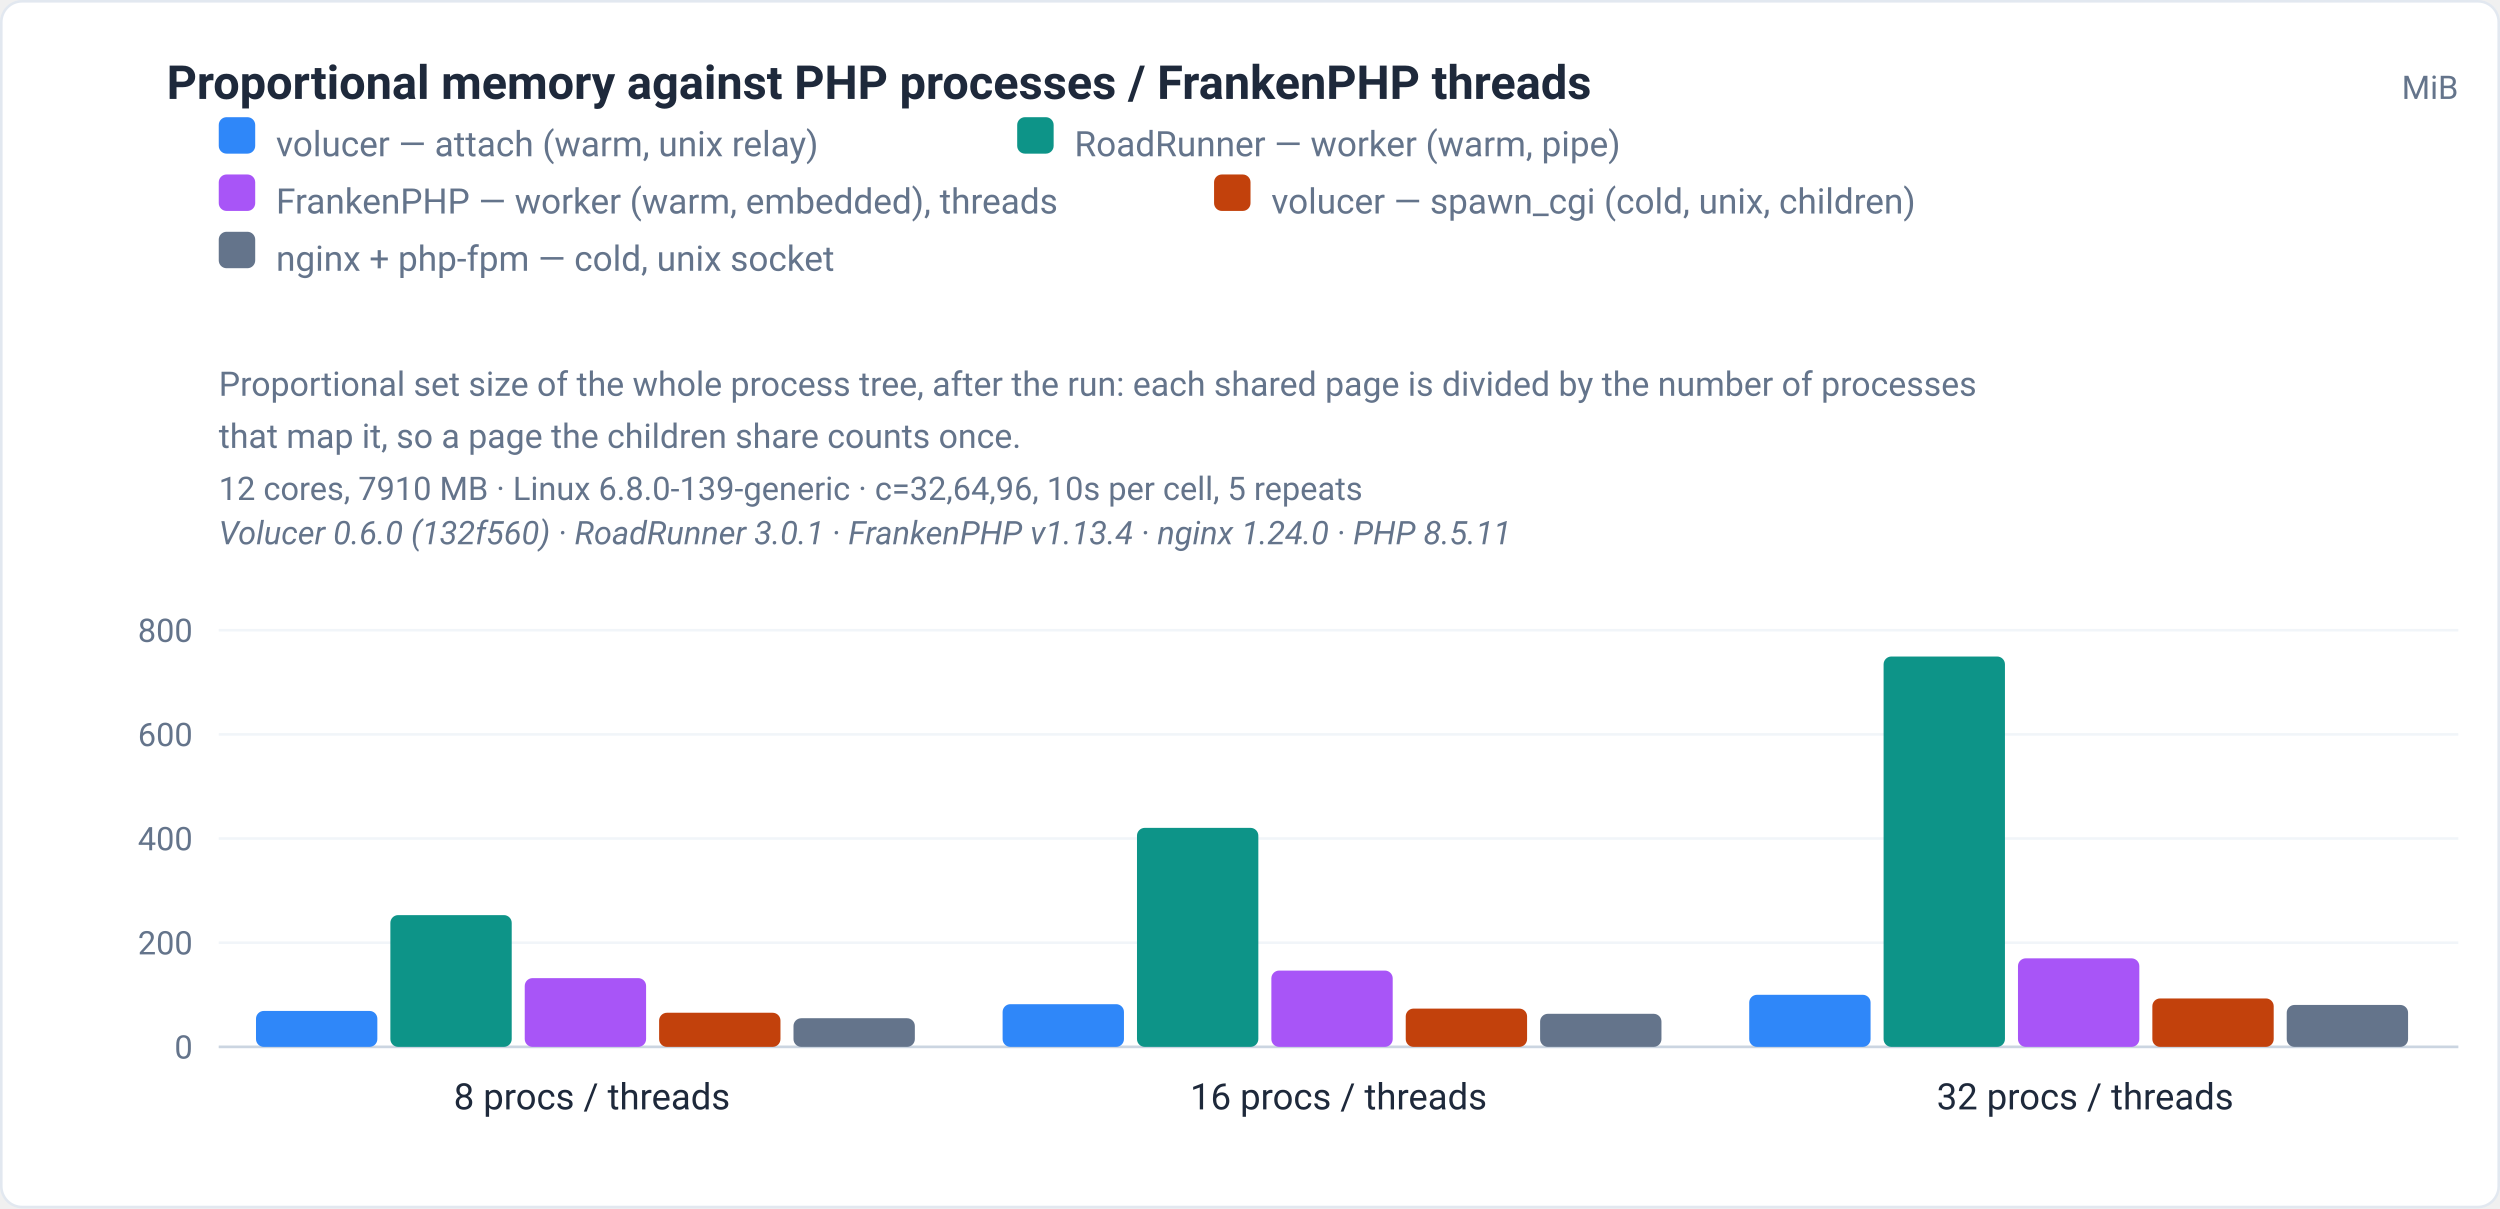
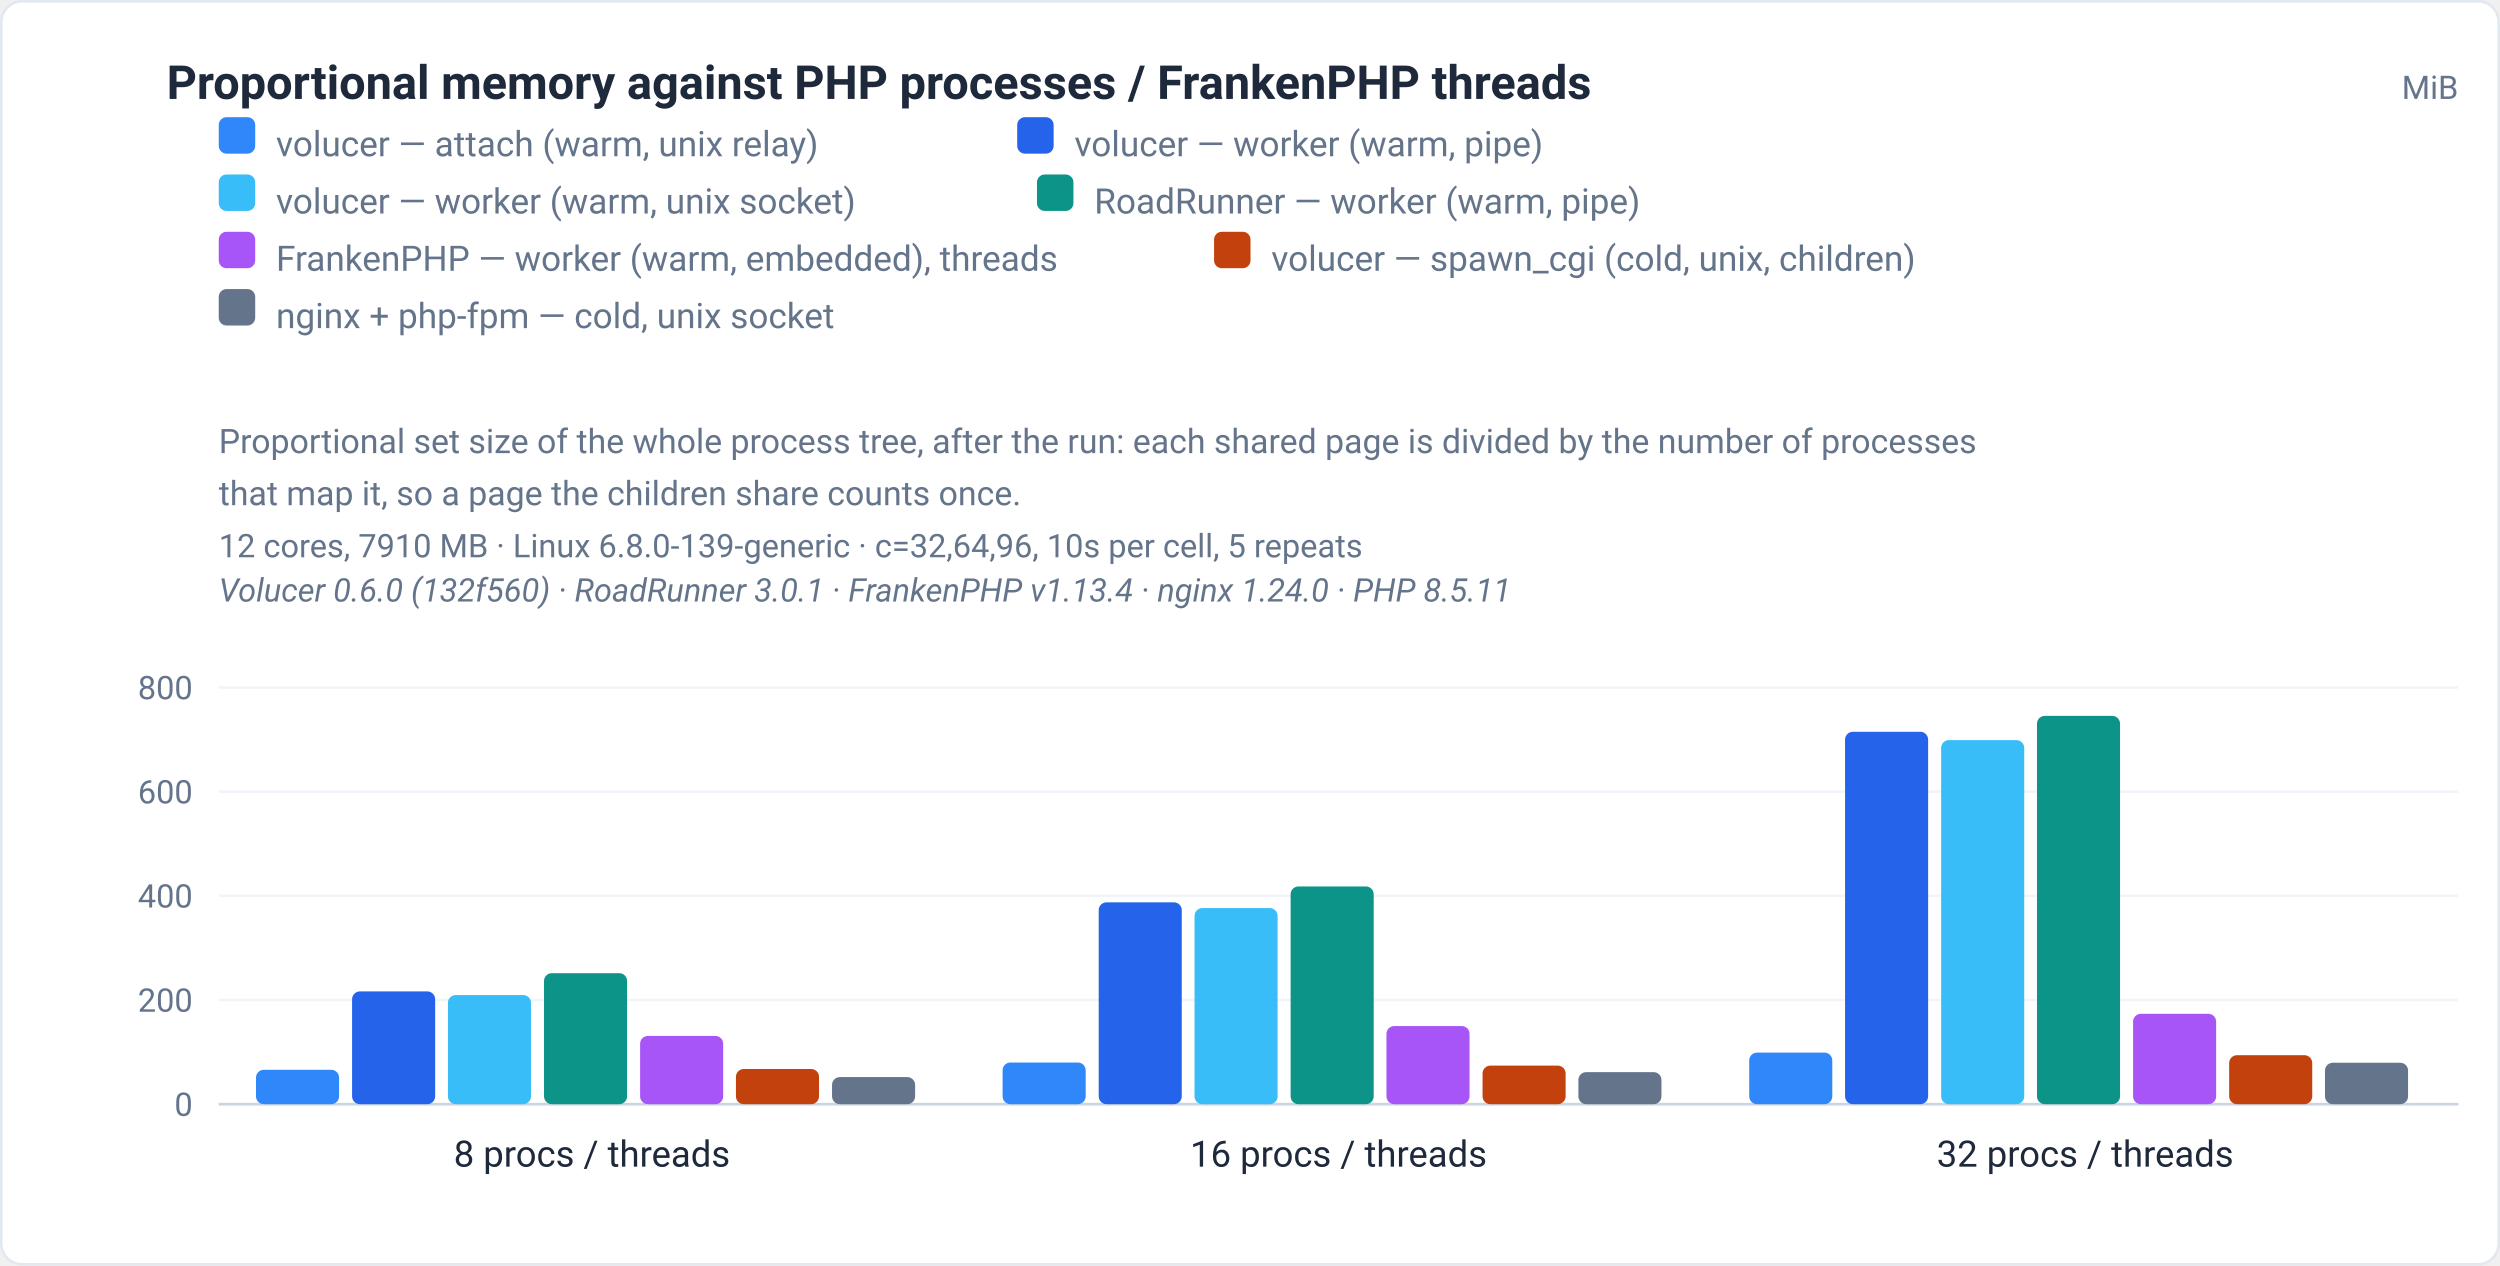
- <svg xmlns="http://www.w3.org/2000/svg" width="960" height="464" viewBox="0 0 960 464" role="img" aria-label="Proportional memory against PHP processes / FrankenPHP threads">
-   <rect x="0.5" y="0.5" width="959" height="463" rx="8" fill="#ffffff" stroke="#e2e8f0" />
+ <svg xmlns="http://www.w3.org/2000/svg" width="960" height="486" viewBox="0 0 960 486" role="img" aria-label="Proportional memory against PHP processes / FrankenPHP threads">
+   <rect x="0.5" y="0.5" width="959" height="485" rx="8" fill="#ffffff" stroke="#e2e8f0" />
  <text x="64.0" y="38.0" font-family="-apple-system,BlinkMacSystemFont,'Segoe UI',Roboto,Helvetica,Arial,sans-serif" font-size="18" fill="#1e293b" text-anchor="start" font-weight="600">Proportional memory against PHP processes / FrankenPHP threads</text>
  <rect x="84.0" y="45.0" width="14" height="14" rx="3" fill="#2F87F9" />
  <text x="106.0" y="60.0" font-family="-apple-system,BlinkMacSystemFont,'Segoe UI',Roboto,Helvetica,Arial,sans-serif" font-size="13.5" fill="#64748b" text-anchor="start" font-weight="normal">volucer — attach (warm, unix relay)</text>
-   <rect x="390.6" y="45.0" width="14" height="14" rx="3" fill="#0d9488" />
-   <text x="412.6" y="60.0" font-family="-apple-system,BlinkMacSystemFont,'Segoe UI',Roboto,Helvetica,Arial,sans-serif" font-size="13.5" fill="#64748b" text-anchor="start" font-weight="normal">RoadRunner — worker (warm, pipe)</text>
-   <rect x="84.0" y="67.0" width="14" height="14" rx="3" fill="#a855f7" />
-   <text x="106.0" y="82.0" font-family="-apple-system,BlinkMacSystemFont,'Segoe UI',Roboto,Helvetica,Arial,sans-serif" font-size="13.5" fill="#64748b" text-anchor="start" font-weight="normal">FrankenPHP — worker (warm, embedded), threads</text>
-   <rect x="466.2" y="67.0" width="14" height="14" rx="3" fill="#c2410c" />
-   <text x="488.2" y="82.0" font-family="-apple-system,BlinkMacSystemFont,'Segoe UI',Roboto,Helvetica,Arial,sans-serif" font-size="13.5" fill="#64748b" text-anchor="start" font-weight="normal">volucer — spawn_cgi (cold, unix, children)</text>
-   <rect x="84.0" y="89.0" width="14" height="14" rx="3" fill="#64748b" />
-   <text x="106.0" y="104.0" font-family="-apple-system,BlinkMacSystemFont,'Segoe UI',Roboto,Helvetica,Arial,sans-serif" font-size="13.5" fill="#64748b" text-anchor="start" font-weight="normal">nginx + php-fpm — cold, unix socket</text>
-   <text x="84.0" y="152.0" font-family="-apple-system,BlinkMacSystemFont,'Segoe UI',Roboto,Helvetica,Arial,sans-serif" font-size="13.0" fill="#64748b" text-anchor="start" font-weight="normal">Proportional set size of the whole process tree, after the run: each shared page is divided by the number of processes</text>
-   <text x="84.0" y="172.0" font-family="-apple-system,BlinkMacSystemFont,'Segoe UI',Roboto,Helvetica,Arial,sans-serif" font-size="13.0" fill="#64748b" text-anchor="start" font-weight="normal">that map it, so a page the children share counts once.</text>
-   <text x="84.0" y="192.0" font-family="-apple-system,BlinkMacSystemFont,'Segoe UI',Roboto,Helvetica,Arial,sans-serif" font-size="12.5" fill="#64748b" text-anchor="start" font-weight="normal">12 cores, 7910 MB · Linux 6.8.0-139-generic · c=32,64,96, 10s per cell, 5 repeats</text>
-   <text x="84.0" y="209.0" font-family="-apple-system,BlinkMacSystemFont,'Segoe UI',Roboto,Helvetica,Arial,sans-serif" font-size="12.5" fill="#64748b" text-anchor="start" font-weight="normal" font-style="italic">Volucer 0.6.0 (132f560) · RoadRunner 3.0.1 · FrankenPHP v1.13.4 · nginx 1.24.0 · PHP 8.5.11</text>
-   <line x1="84" y1="402.0" x2="944" y2="402.0" stroke="#f1f5f9" stroke-width="1" />
-   <text x="74.0" y="406.5" font-family="-apple-system,BlinkMacSystemFont,'Segoe UI',Roboto,Helvetica,Arial,sans-serif" font-size="12.5" fill="#64748b" text-anchor="end" font-weight="normal">0</text>
-   <line x1="84" y1="362.0" x2="944" y2="362.0" stroke="#f1f5f9" stroke-width="1" />
-   <text x="74.0" y="366.5" font-family="-apple-system,BlinkMacSystemFont,'Segoe UI',Roboto,Helvetica,Arial,sans-serif" font-size="12.5" fill="#64748b" text-anchor="end" font-weight="normal">200</text>
-   <line x1="84" y1="322.0" x2="944" y2="322.0" stroke="#f1f5f9" stroke-width="1" />
-   <text x="74.0" y="326.5" font-family="-apple-system,BlinkMacSystemFont,'Segoe UI',Roboto,Helvetica,Arial,sans-serif" font-size="12.5" fill="#64748b" text-anchor="end" font-weight="normal">400</text>
-   <line x1="84" y1="282.0" x2="944" y2="282.0" stroke="#f1f5f9" stroke-width="1" />
-   <text x="74.0" y="286.5" font-family="-apple-system,BlinkMacSystemFont,'Segoe UI',Roboto,Helvetica,Arial,sans-serif" font-size="12.5" fill="#64748b" text-anchor="end" font-weight="normal">600</text>
-   <line x1="84" y1="242.0" x2="944" y2="242.0" stroke="#f1f5f9" stroke-width="1" />
-   <text x="74.0" y="246.5" font-family="-apple-system,BlinkMacSystemFont,'Segoe UI',Roboto,Helvetica,Arial,sans-serif" font-size="12.5" fill="#64748b" text-anchor="end" font-weight="normal">800</text>
-   <line x1="84" y1="402" x2="944" y2="402" stroke="#cbd5e1" stroke-width="1" />
-   <rect x="98.3" y="388.2" width="46.6" height="13.8" rx="3" fill="#2F87F9" />
-   <rect x="149.9" y="351.4" width="46.6" height="50.6" rx="3" fill="#0d9488" />
-   <rect x="201.5" y="375.6" width="46.6" height="26.4" rx="3" fill="#a855f7" />
-   <rect x="253.1" y="388.9" width="46.6" height="13.1" rx="3" fill="#c2410c" />
-   <rect x="304.7" y="391.0" width="46.6" height="11.0" rx="3" fill="#64748b" />
-   <text x="227.3" y="426.0" font-family="-apple-system,BlinkMacSystemFont,'Segoe UI',Roboto,Helvetica,Arial,sans-serif" font-size="14.0" fill="#1e293b" text-anchor="middle" font-weight="normal">8 procs / threads</text>
-   <rect x="385.0" y="385.6" width="46.6" height="16.4" rx="3" fill="#2F87F9" />
-   <rect x="436.6" y="317.9" width="46.6" height="84.1" rx="3" fill="#0d9488" />
-   <rect x="488.2" y="372.7" width="46.6" height="29.3" rx="3" fill="#a855f7" />
-   <rect x="539.8" y="387.3" width="46.6" height="14.7" rx="3" fill="#c2410c" />
-   <rect x="591.4" y="389.3" width="46.6" height="12.7" rx="3" fill="#64748b" />
-   <text x="514.0" y="426.0" font-family="-apple-system,BlinkMacSystemFont,'Segoe UI',Roboto,Helvetica,Arial,sans-serif" font-size="14.0" fill="#1e293b" text-anchor="middle" font-weight="normal">16 procs / threads</text>
-   <rect x="671.7" y="382.0" width="46.6" height="20.0" rx="3" fill="#2F87F9" />
-   <rect x="723.3" y="252.1" width="46.6" height="149.9" rx="3" fill="#0d9488" />
-   <rect x="774.9" y="368.0" width="46.6" height="34.0" rx="3" fill="#a855f7" />
-   <rect x="826.5" y="383.4" width="46.6" height="18.6" rx="3" fill="#c2410c" />
-   <rect x="878.1" y="385.9" width="46.6" height="16.1" rx="3" fill="#64748b" />
-   <text x="800.7" y="426.0" font-family="-apple-system,BlinkMacSystemFont,'Segoe UI',Roboto,Helvetica,Arial,sans-serif" font-size="14.0" fill="#1e293b" text-anchor="middle" font-weight="normal">32 procs / threads</text>
+   <rect x="390.6" y="45.0" width="14" height="14" rx="3" fill="#2563eb" />
+   <text x="412.6" y="60.0" font-family="-apple-system,BlinkMacSystemFont,'Segoe UI',Roboto,Helvetica,Arial,sans-serif" font-size="13.5" fill="#64748b" text-anchor="start" font-weight="normal">volucer — worker (warm, pipe)</text>
+   <rect x="84.0" y="67.0" width="14" height="14" rx="3" fill="#38bdf8" />
+   <text x="106.0" y="82.0" font-family="-apple-system,BlinkMacSystemFont,'Segoe UI',Roboto,Helvetica,Arial,sans-serif" font-size="13.5" fill="#64748b" text-anchor="start" font-weight="normal">volucer — worker (warm, unix socket)</text>
+   <rect x="398.2" y="67.0" width="14" height="14" rx="3" fill="#0d9488" />
+   <text x="420.2" y="82.0" font-family="-apple-system,BlinkMacSystemFont,'Segoe UI',Roboto,Helvetica,Arial,sans-serif" font-size="13.5" fill="#64748b" text-anchor="start" font-weight="normal">RoadRunner — worker (warm, pipe)</text>
+   <rect x="84.0" y="89.0" width="14" height="14" rx="3" fill="#a855f7" />
+   <text x="106.0" y="104.0" font-family="-apple-system,BlinkMacSystemFont,'Segoe UI',Roboto,Helvetica,Arial,sans-serif" font-size="13.5" fill="#64748b" text-anchor="start" font-weight="normal">FrankenPHP — worker (warm, embedded), threads</text>
+   <rect x="466.2" y="89.0" width="14" height="14" rx="3" fill="#c2410c" />
+   <text x="488.2" y="104.0" font-family="-apple-system,BlinkMacSystemFont,'Segoe UI',Roboto,Helvetica,Arial,sans-serif" font-size="13.5" fill="#64748b" text-anchor="start" font-weight="normal">volucer — spawn_cgi (cold, unix, children)</text>
+   <rect x="84.0" y="111.0" width="14" height="14" rx="3" fill="#64748b" />
+   <text x="106.0" y="126.0" font-family="-apple-system,BlinkMacSystemFont,'Segoe UI',Roboto,Helvetica,Arial,sans-serif" font-size="13.5" fill="#64748b" text-anchor="start" font-weight="normal">nginx + php-fpm — cold, unix socket</text>
+   <text x="84.0" y="174.0" font-family="-apple-system,BlinkMacSystemFont,'Segoe UI',Roboto,Helvetica,Arial,sans-serif" font-size="13.0" fill="#64748b" text-anchor="start" font-weight="normal">Proportional set size of the whole process tree, after the run: each shared page is divided by the number of processes</text>
+   <text x="84.0" y="194.0" font-family="-apple-system,BlinkMacSystemFont,'Segoe UI',Roboto,Helvetica,Arial,sans-serif" font-size="13.0" fill="#64748b" text-anchor="start" font-weight="normal">that map it, so a page the children share counts once.</text>
+   <text x="84.0" y="214.0" font-family="-apple-system,BlinkMacSystemFont,'Segoe UI',Roboto,Helvetica,Arial,sans-serif" font-size="12.5" fill="#64748b" text-anchor="start" font-weight="normal">12 cores, 7910 MB · Linux 6.8.0-139-generic · c=32,64,96, 10s per cell, 5 repeats</text>
+   <text x="84.0" y="231.0" font-family="-apple-system,BlinkMacSystemFont,'Segoe UI',Roboto,Helvetica,Arial,sans-serif" font-size="12.5" fill="#64748b" text-anchor="start" font-weight="normal" font-style="italic">Volucer 0.6.0 (132f560) · RoadRunner 3.0.1 · FrankenPHP v1.13.4 · nginx 1.24.0 · PHP 8.5.11</text>
+   <line x1="84" y1="424.0" x2="944" y2="424.0" stroke="#f1f5f9" stroke-width="1" />
+   <text x="74.0" y="428.5" font-family="-apple-system,BlinkMacSystemFont,'Segoe UI',Roboto,Helvetica,Arial,sans-serif" font-size="12.5" fill="#64748b" text-anchor="end" font-weight="normal">0</text>
+   <line x1="84" y1="384.0" x2="944" y2="384.0" stroke="#f1f5f9" stroke-width="1" />
+   <text x="74.0" y="388.5" font-family="-apple-system,BlinkMacSystemFont,'Segoe UI',Roboto,Helvetica,Arial,sans-serif" font-size="12.5" fill="#64748b" text-anchor="end" font-weight="normal">200</text>
+   <line x1="84" y1="344.0" x2="944" y2="344.0" stroke="#f1f5f9" stroke-width="1" />
+   <text x="74.0" y="348.5" font-family="-apple-system,BlinkMacSystemFont,'Segoe UI',Roboto,Helvetica,Arial,sans-serif" font-size="12.5" fill="#64748b" text-anchor="end" font-weight="normal">400</text>
+   <line x1="84" y1="304.0" x2="944" y2="304.0" stroke="#f1f5f9" stroke-width="1" />
+   <text x="74.0" y="308.5" font-family="-apple-system,BlinkMacSystemFont,'Segoe UI',Roboto,Helvetica,Arial,sans-serif" font-size="12.5" fill="#64748b" text-anchor="end" font-weight="normal">600</text>
+   <line x1="84" y1="264.0" x2="944" y2="264.0" stroke="#f1f5f9" stroke-width="1" />
+   <text x="74.0" y="268.5" font-family="-apple-system,BlinkMacSystemFont,'Segoe UI',Roboto,Helvetica,Arial,sans-serif" font-size="12.5" fill="#64748b" text-anchor="end" font-weight="normal">800</text>
+   <line x1="84" y1="424" x2="944" y2="424" stroke="#cbd5e1" stroke-width="1" />
+   <rect x="98.3" y="410.8" width="31.9" height="13.2" rx="3" fill="#2F87F9" />
+   <rect x="135.2" y="380.7" width="31.9" height="43.3" rx="3" fill="#2563eb" />
+   <rect x="172.0" y="382.1" width="31.9" height="41.9" rx="3" fill="#38bdf8" />
+   <rect x="208.9" y="373.7" width="31.9" height="50.3" rx="3" fill="#0d9488" />
+   <rect x="245.8" y="397.8" width="31.9" height="26.2" rx="3" fill="#a855f7" />
+   <rect x="282.6" y="410.5" width="31.9" height="13.5" rx="3" fill="#c2410c" />
+   <rect x="319.5" y="413.6" width="31.9" height="10.4" rx="3" fill="#64748b" />
+   <text x="227.3" y="448.0" font-family="-apple-system,BlinkMacSystemFont,'Segoe UI',Roboto,Helvetica,Arial,sans-serif" font-size="14.0" fill="#1e293b" text-anchor="middle" font-weight="normal">8 procs / threads</text>
+   <rect x="385.0" y="408.0" width="31.9" height="16.0" rx="3" fill="#2F87F9" />
+   <rect x="421.9" y="346.5" width="31.9" height="77.5" rx="3" fill="#2563eb" />
+   <rect x="458.7" y="348.7" width="31.9" height="75.3" rx="3" fill="#38bdf8" />
+   <rect x="495.6" y="340.4" width="31.9" height="83.6" rx="3" fill="#0d9488" />
+   <rect x="532.4" y="394.0" width="31.9" height="30.0" rx="3" fill="#a855f7" />
+   <rect x="569.3" y="409.2" width="31.9" height="14.8" rx="3" fill="#c2410c" />
+   <rect x="606.1" y="411.7" width="31.9" height="12.3" rx="3" fill="#64748b" />
+   <text x="514.0" y="448.0" font-family="-apple-system,BlinkMacSystemFont,'Segoe UI',Roboto,Helvetica,Arial,sans-serif" font-size="14.0" fill="#1e293b" text-anchor="middle" font-weight="normal">16 procs / threads</text>
+   <rect x="671.7" y="404.2" width="31.9" height="19.8" rx="3" fill="#2F87F9" />
+   <rect x="708.5" y="281.0" width="31.9" height="143.0" rx="3" fill="#2563eb" />
+   <rect x="745.4" y="284.2" width="31.9" height="139.8" rx="3" fill="#38bdf8" />
+   <rect x="782.2" y="274.9" width="31.9" height="149.1" rx="3" fill="#0d9488" />
+   <rect x="819.1" y="389.3" width="31.9" height="34.7" rx="3" fill="#a855f7" />
+   <rect x="856.0" y="405.2" width="31.9" height="18.8" rx="3" fill="#c2410c" />
+   <rect x="892.8" y="408.1" width="31.9" height="15.9" rx="3" fill="#64748b" />
+   <text x="800.7" y="448.0" font-family="-apple-system,BlinkMacSystemFont,'Segoe UI',Roboto,Helvetica,Arial,sans-serif" font-size="14.0" fill="#1e293b" text-anchor="middle" font-weight="normal">32 procs / threads</text>
  <text x="944.0" y="38.0" font-family="-apple-system,BlinkMacSystemFont,'Segoe UI',Roboto,Helvetica,Arial,sans-serif" font-size="12.5" fill="#64748b" text-anchor="end" font-weight="normal">MiB</text>
</svg>
